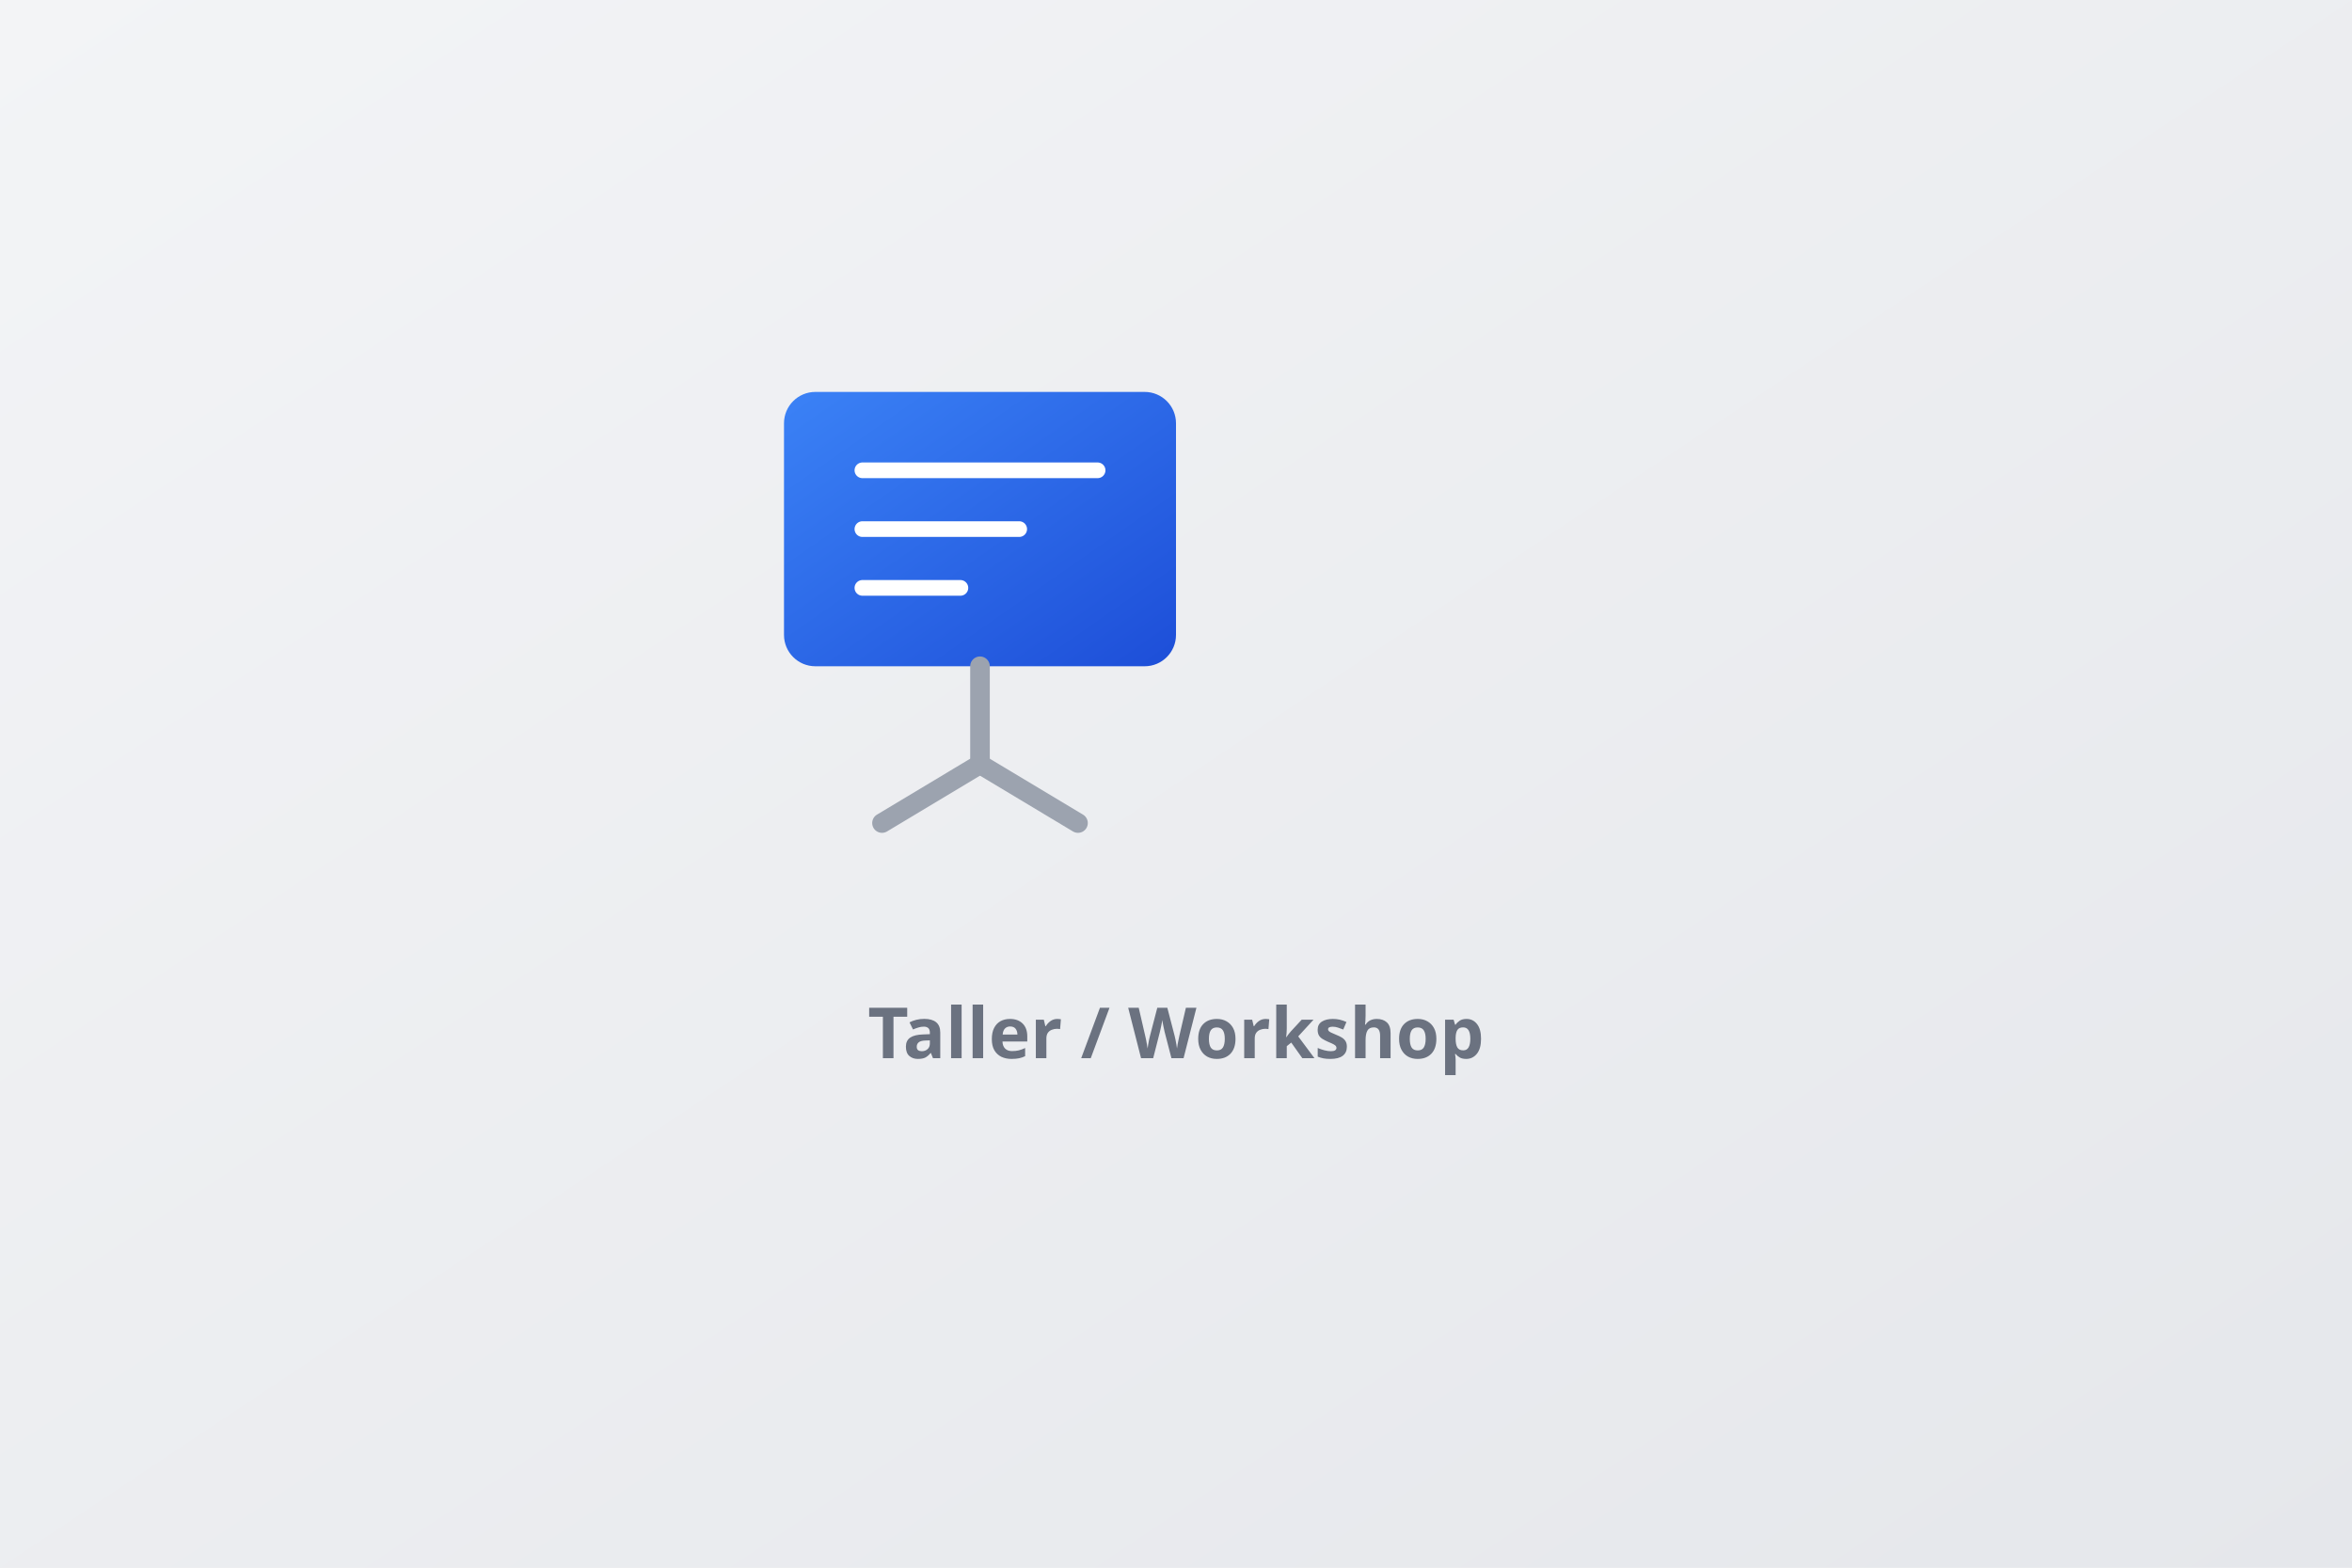
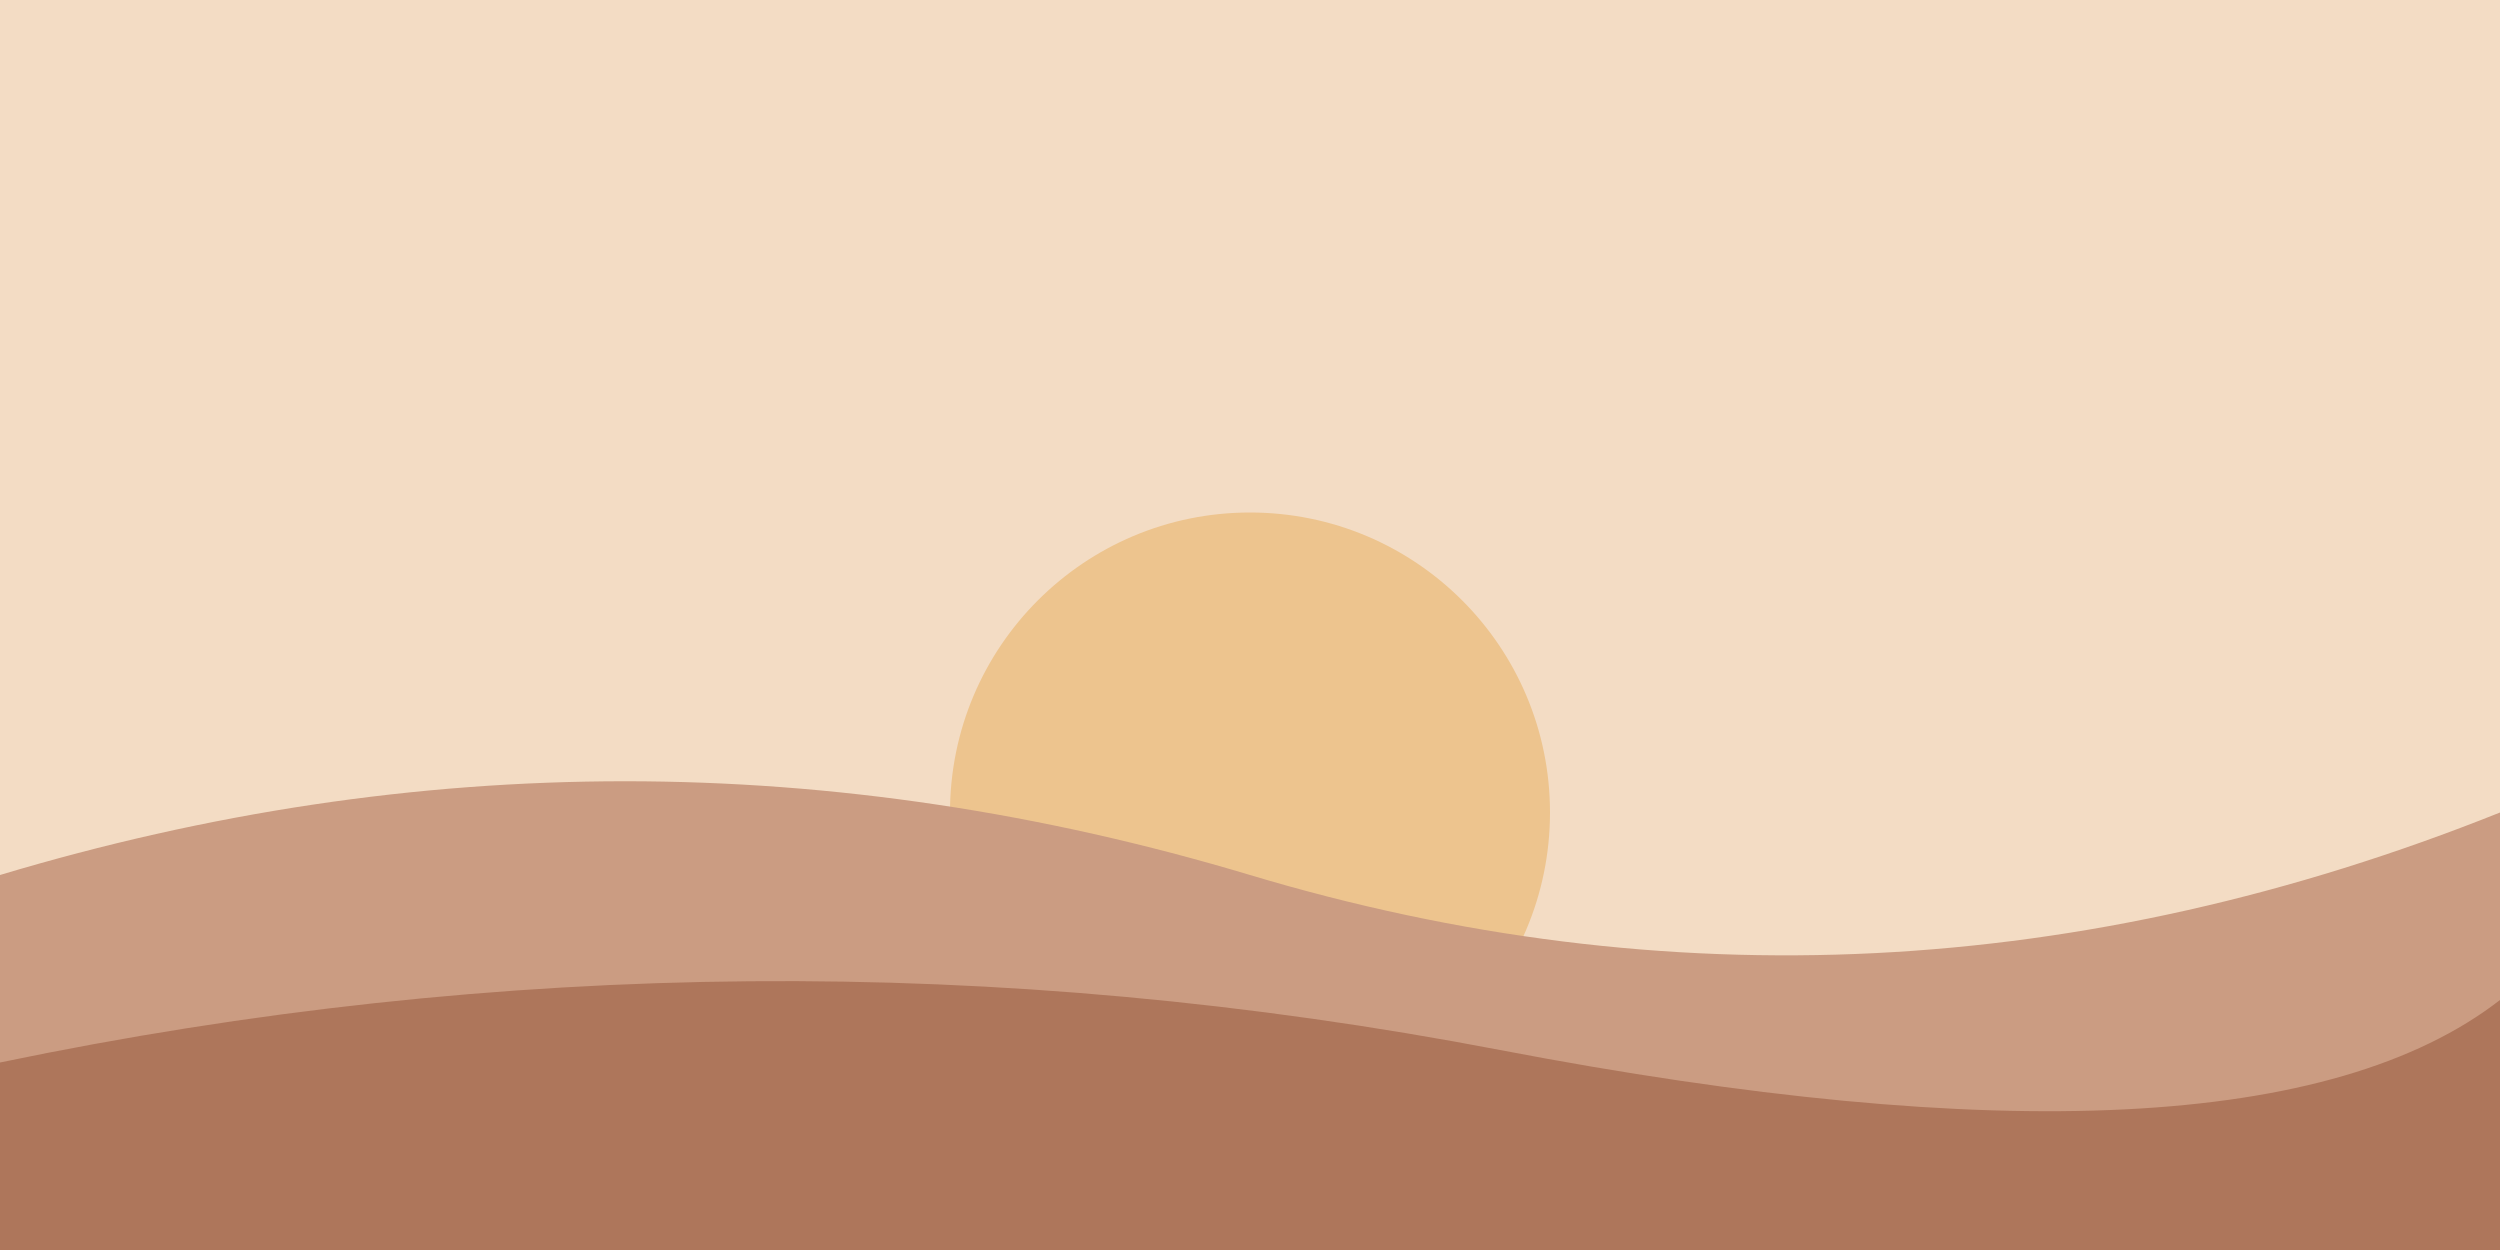
- <svg xmlns="http://www.w3.org/2000/svg" viewBox="0 0 600 400" width="100%" height="100%">
-   <defs>
-     <linearGradient id="bgGrad" x1="0%" y1="0%" x2="100%" y2="100%">
-       <stop offset="0%" stop-color="#f3f4f6" />
-       <stop offset="100%" stop-color="#e5e7eb" />
-     </linearGradient>
-     <linearGradient id="iconGrad" x1="0%" y1="0%" x2="100%" y2="100%">
-       <stop offset="0%" stop-color="#3b82f6" />
-       <stop offset="100%" stop-color="#1d4ed8" />
-     </linearGradient>
-   </defs>
-   <rect width="600" height="400" fill="url(#bgGrad)" />
-   <g transform="translate(250, 140)">
-     <rect x="-50" y="-40" width="100" height="70" rx="8" fill="url(#iconGrad)" />
-     <line x1="-30" y1="-20" x2="30" y2="-20" stroke="#ffffff" stroke-width="4" stroke-linecap="round" />
-     <line x1="-30" y1="-5" x2="10" y2="-5" stroke="#ffffff" stroke-width="4" stroke-linecap="round" />
-     <line x1="-30" y1="10" x2="-5" y2="10" stroke="#ffffff" stroke-width="4" stroke-linecap="round" />
-     <line x1="0" y1="30" x2="0" y2="55" stroke="#9ca3af" stroke-width="5" stroke-linecap="round" />
-     <line x1="-25" y1="70" x2="0" y2="55" stroke="#9ca3af" stroke-width="5" stroke-linecap="round" />
-     <line x1="25" y1="70" x2="0" y2="55" stroke="#9ca3af" stroke-width="5" stroke-linecap="round" />
-   </g>
-   <text x="300" y="270" text-anchor="middle" fill="#6b7280" font-family="system-ui, sans-serif" font-size="18" font-weight="600">
-     Taller / Workshop
-   </text>
+ <svg xmlns="http://www.w3.org/2000/svg" viewBox="0 0 400 200" preserveAspectRatio="xMidYMid slice" width="400" height="200">
+   <rect width="400" height="200" fill="#F3DCC4" />
+   <circle cx="200" cy="130" r="48" fill="#EDC48E" />
+   <path d="M0 200 L0 140 Q100 110 200 140 T400 130 L400 200 Z" fill="#CB9C82" />
+   <path d="M0 200 L0 170 Q120 145 240 168 T400 160 L400 200 Z" fill="#AE765B" />
</svg>
